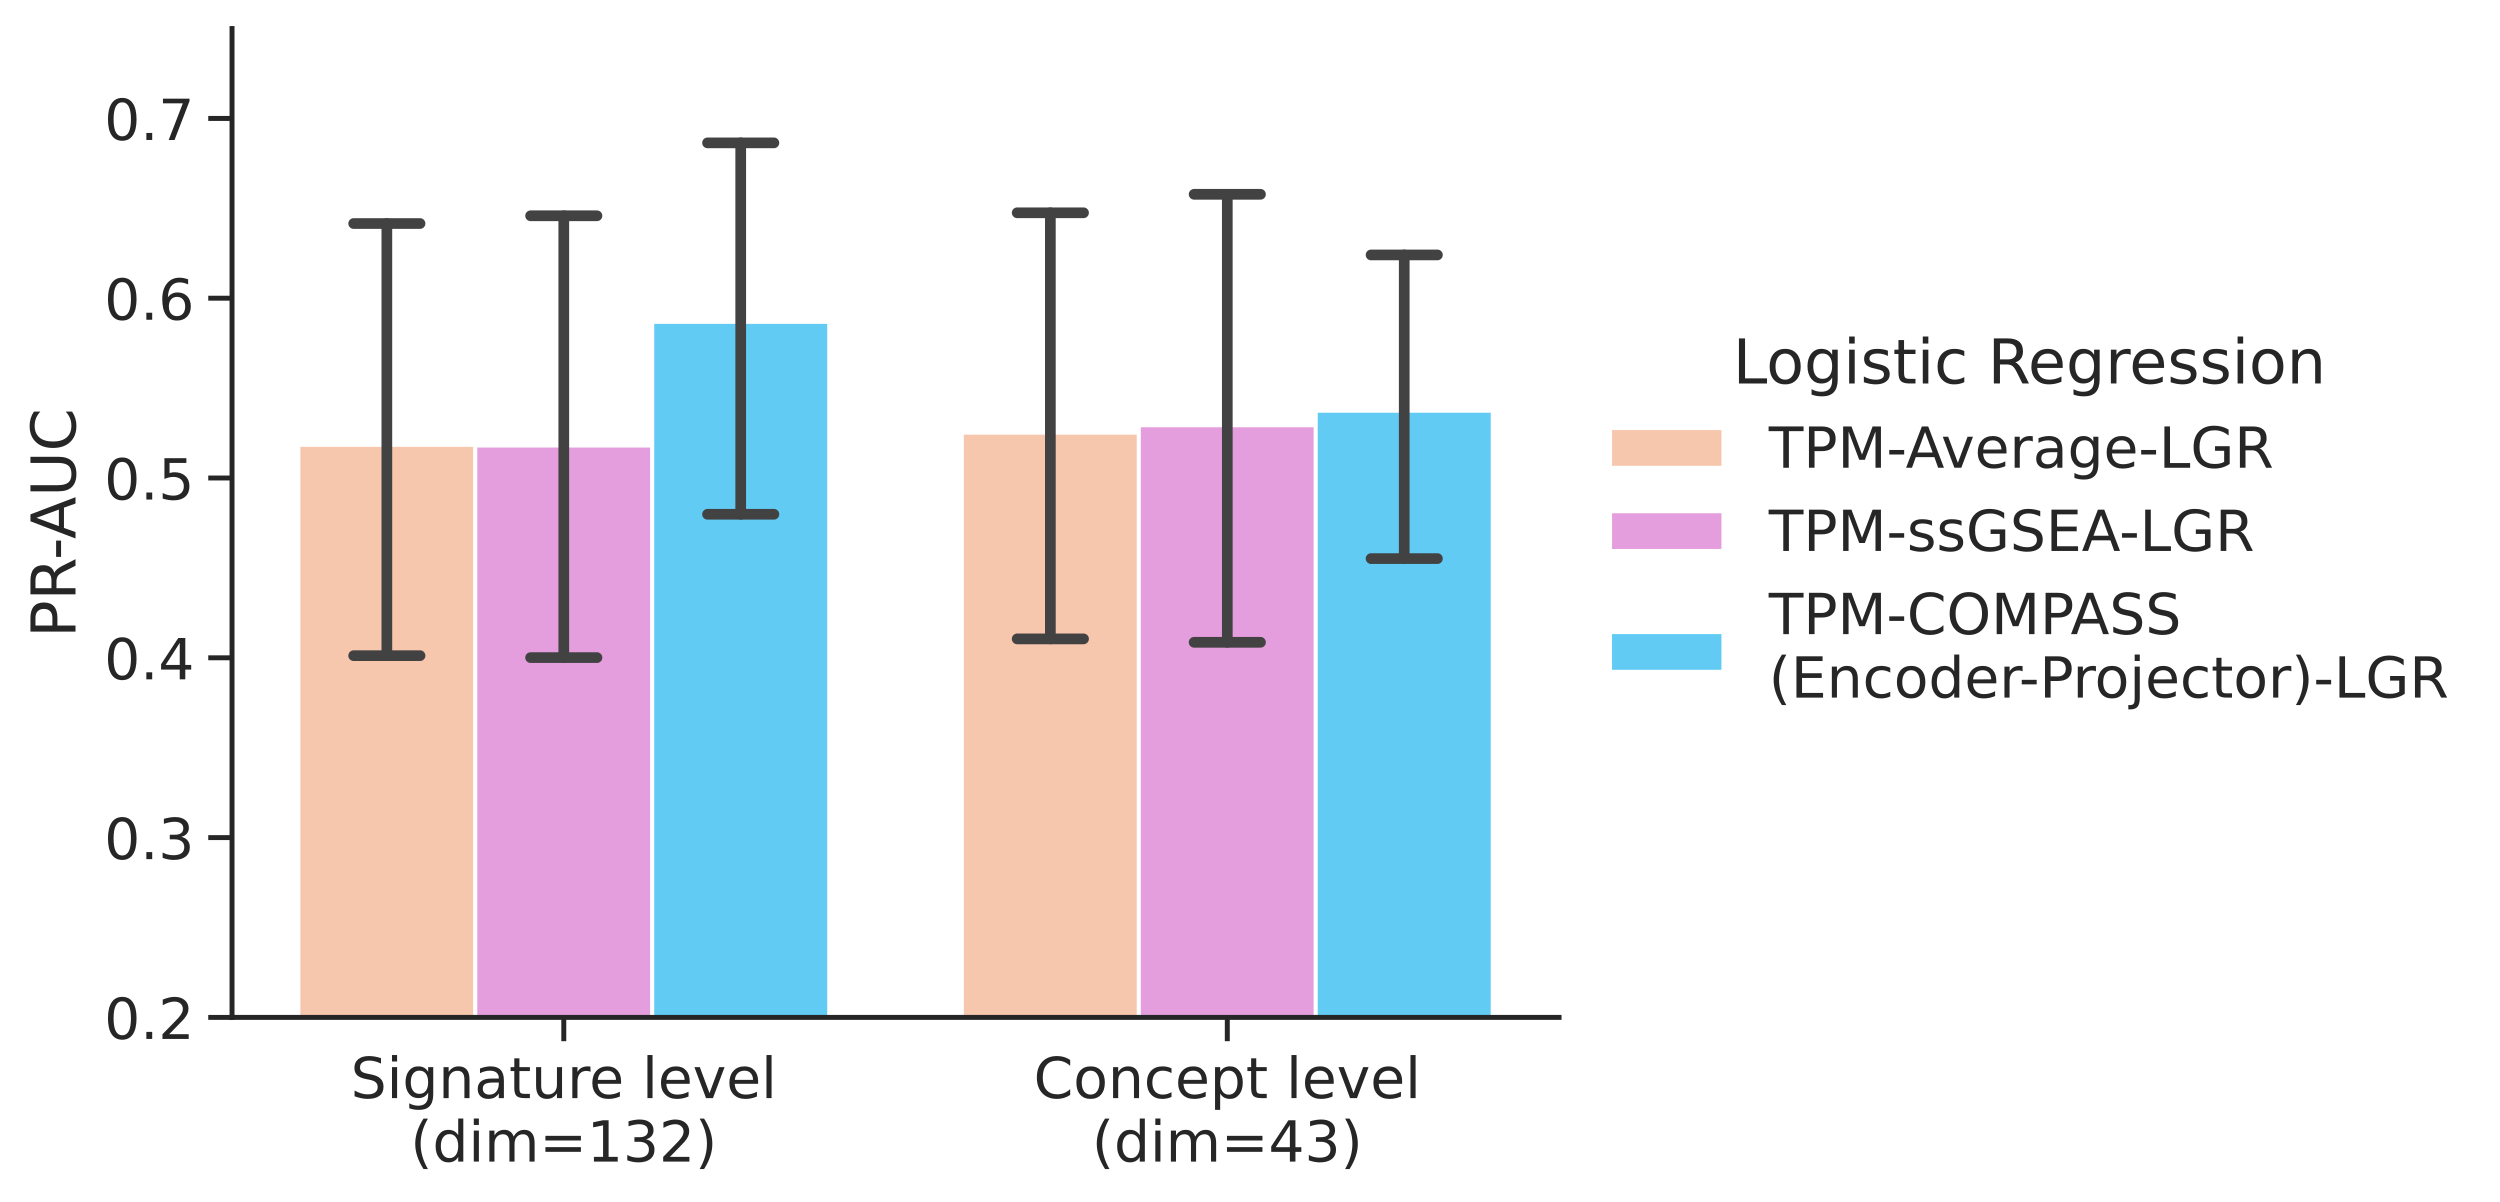
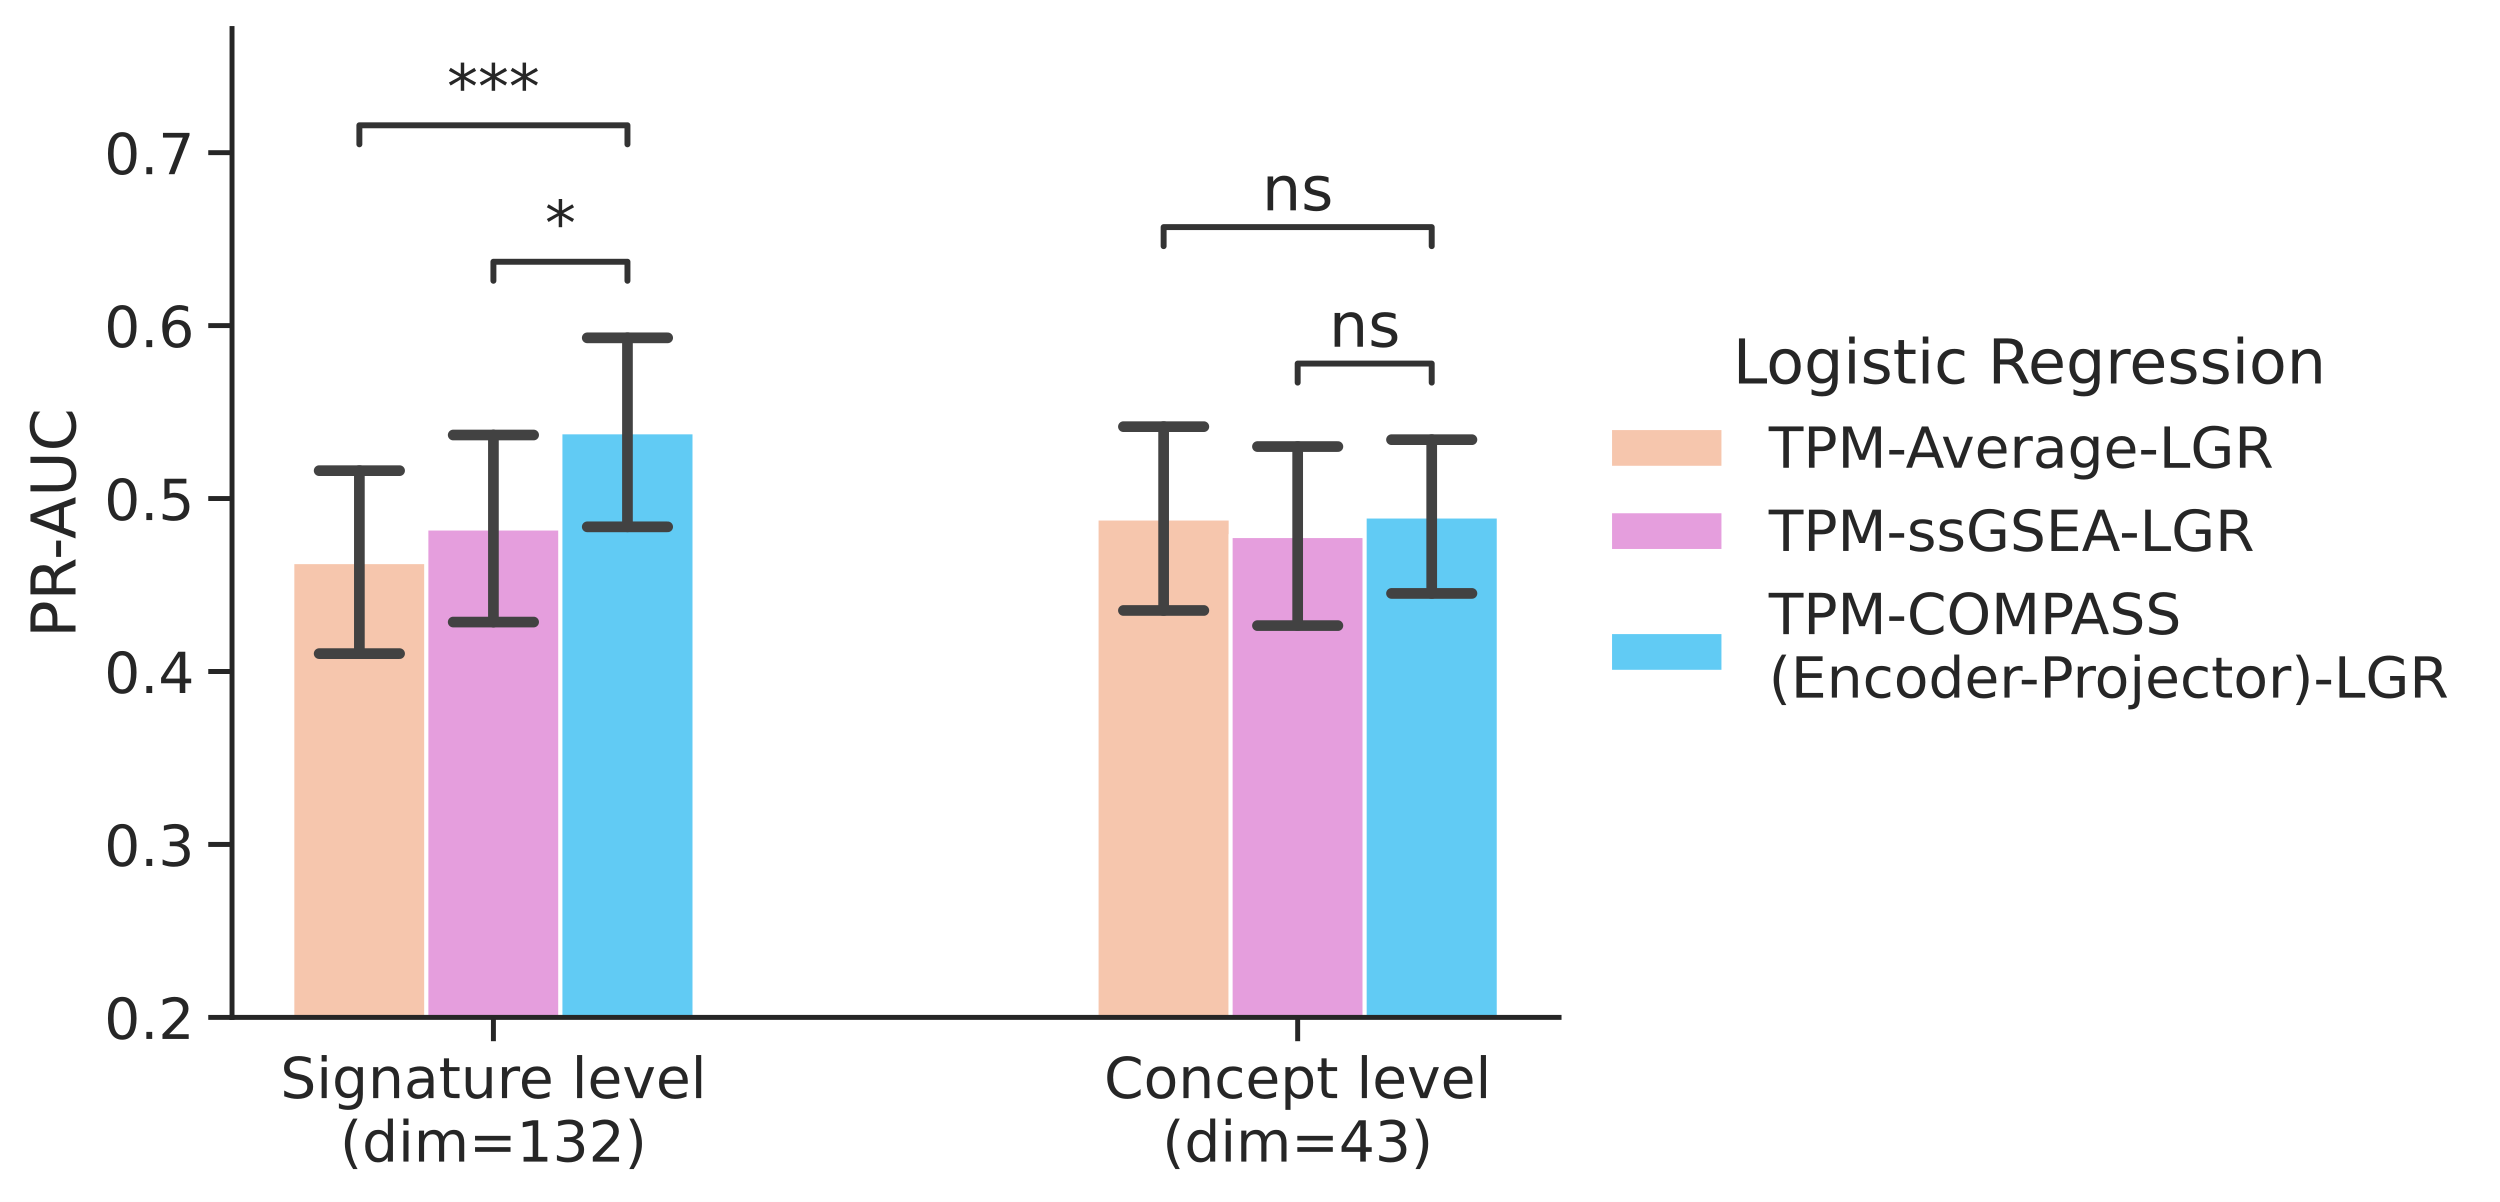
<svg xmlns="http://www.w3.org/2000/svg" xmlns:xlink="http://www.w3.org/1999/xlink" width="630.734pt" height="303.233pt" viewBox="0 0 630.734 303.233" version="1.1">
  <defs>
    <style type="text/css">*{stroke-linejoin: round; stroke-linecap: butt}</style>
  </defs>
  <g id="figure_1">
    <g id="patch_1">
      <path d="M 0 303.233  L 630.734 303.233  L 630.734 0  L 0 0  z " style="fill: #ffffff" />
    </g>
    <g id="axes_1">
      <g id="patch_2">
        <path d="M 58.539 256.68  L 393.339 256.68  L 393.339 7.2  L 58.539 7.2  z " style="fill: #ffffff" />
      </g>
      <g id="matplotlib.axis_1">
        <g id="xtick_1">
          <g id="line2d_1">
            <defs>
-               <path id="mf9a897b209" d="M 0 0  L 0 6  " style="stroke: #262626; stroke-width: 1.25" />
-             </defs>
-             <g>
-               <use xlink:href="#mf9a897b209" x="142.239" y="256.68" style="fill: #262626; stroke: #262626; stroke-width: 1.25" />
+               <path id="m9e21331436" d="M 0 0  L 0 6  " style="stroke: #262626; stroke-width: 1.25" />
+             </defs>
+             <g>
+               <use xlink:href="#m9e21331436" x="124.485" y="256.68" style="fill: #262626; stroke: #262626; stroke-width: 1.25" />
            </g>
          </g>
          <g id="text_1">
-             <g style="fill: #262626" transform="translate(88.47358 277.0458) scale(0.143 -0.143)">
+             <g style="fill: #262626" transform="translate(70.71903 277.0458) scale(0.143 -0.143)">
              <defs>
                <path id="DejaVuSans-53" d="M 3425 4513  L 3425 3897  Q 3066 4069 2747 4153  Q 2428 4238 2131 4238  Q 1616 4238 1336 4038  Q 1056 3838 1056 3469  Q 1056 3159 1242 3001  Q 1428 2844 1947 2747  L 2328 2669  Q 3034 2534 3370 2195  Q 3706 1856 3706 1288  Q 3706 609 3251 259  Q 2797 -91 1919 -91  Q 1588 -91 1214 -16  Q 841 59 441 206  L 441 856  Q 825 641 1194 531  Q 1563 422 1919 422  Q 2459 422 2753 634  Q 3047 847 3047 1241  Q 3047 1584 2836 1778  Q 2625 1972 2144 2069  L 1759 2144  Q 1053 2284 737 2584  Q 422 2884 422 3419  Q 422 4038 858 4394  Q 1294 4750 2059 4750  Q 2388 4750 2728 4690  Q 3069 4631 3425 4513  z " transform="scale(0.015625)" />
                <path id="DejaVuSans-69" d="M 603 3500  L 1178 3500  L 1178 0  L 603 0  L 603 3500  z M 603 4863  L 1178 4863  L 1178 4134  L 603 4134  L 603 4863  z " transform="scale(0.015625)" />
                <path id="DejaVuSans-67" d="M 2906 1791  Q 2906 2416 2648 2759  Q 2391 3103 1925 3103  Q 1463 3103 1205 2759  Q 947 2416 947 1791  Q 947 1169 1205 825  Q 1463 481 1925 481  Q 2391 481 2648 825  Q 2906 1169 2906 1791  z M 3481 434  Q 3481 -459 3084 -895  Q 2688 -1331 1869 -1331  Q 1566 -1331 1297 -1286  Q 1028 -1241 775 -1147  L 775 -588  Q 1028 -725 1275 -790  Q 1522 -856 1778 -856  Q 2344 -856 2625 -561  Q 2906 -266 2906 331  L 2906 616  Q 2728 306 2450 153  Q 2172 0 1784 0  Q 1141 0 747 490  Q 353 981 353 1791  Q 353 2603 747 3093  Q 1141 3584 1784 3584  Q 2172 3584 2450 3431  Q 2728 3278 2906 2969  L 2906 3500  L 3481 3500  L 3481 434  z " transform="scale(0.015625)" />
                <path id="DejaVuSans-6e" d="M 3513 2113  L 3513 0  L 2938 0  L 2938 2094  Q 2938 2591 2744 2837  Q 2550 3084 2163 3084  Q 1697 3084 1428 2787  Q 1159 2491 1159 1978  L 1159 0  L 581 0  L 581 3500  L 1159 3500  L 1159 2956  Q 1366 3272 1645 3428  Q 1925 3584 2291 3584  Q 2894 3584 3203 3211  Q 3513 2838 3513 2113  z " transform="scale(0.015625)" />
                <path id="DejaVuSans-61" d="M 2194 1759  Q 1497 1759 1228 1600  Q 959 1441 959 1056  Q 959 750 1161 570  Q 1363 391 1709 391  Q 2188 391 2477 730  Q 2766 1069 2766 1631  L 2766 1759  L 2194 1759  z M 3341 1997  L 3341 0  L 2766 0  L 2766 531  Q 2569 213 2275 61  Q 1981 -91 1556 -91  Q 1019 -91 701 211  Q 384 513 384 1019  Q 384 1609 779 1909  Q 1175 2209 1959 2209  L 2766 2209  L 2766 2266  Q 2766 2663 2505 2880  Q 2244 3097 1772 3097  Q 1472 3097 1187 3025  Q 903 2953 641 2809  L 641 3341  Q 956 3463 1253 3523  Q 1550 3584 1831 3584  Q 2591 3584 2966 3190  Q 3341 2797 3341 1997  z " transform="scale(0.015625)" />
                <path id="DejaVuSans-74" d="M 1172 4494  L 1172 3500  L 2356 3500  L 2356 3053  L 1172 3053  L 1172 1153  Q 1172 725 1289 603  Q 1406 481 1766 481  L 2356 481  L 2356 0  L 1766 0  Q 1100 0 847 248  Q 594 497 594 1153  L 594 3053  L 172 3053  L 172 3500  L 594 3500  L 594 4494  L 1172 4494  z " transform="scale(0.015625)" />
                <path id="DejaVuSans-75" d="M 544 1381  L 544 3500  L 1119 3500  L 1119 1403  Q 1119 906 1312 657  Q 1506 409 1894 409  Q 2359 409 2629 706  Q 2900 1003 2900 1516  L 2900 3500  L 3475 3500  L 3475 0  L 2900 0  L 2900 538  Q 2691 219 2414 64  Q 2138 -91 1772 -91  Q 1169 -91 856 284  Q 544 659 544 1381  z M 1991 3584  L 1991 3584  z " transform="scale(0.015625)" />
                <path id="DejaVuSans-72" d="M 2631 2963  Q 2534 3019 2420 3045  Q 2306 3072 2169 3072  Q 1681 3072 1420 2755  Q 1159 2438 1159 1844  L 1159 0  L 581 0  L 581 3500  L 1159 3500  L 1159 2956  Q 1341 3275 1631 3429  Q 1922 3584 2338 3584  Q 2397 3584 2469 3576  Q 2541 3569 2628 3553  L 2631 2963  z " transform="scale(0.015625)" />
                <path id="DejaVuSans-65" d="M 3597 1894  L 3597 1613  L 953 1613  Q 991 1019 1311 708  Q 1631 397 2203 397  Q 2534 397 2845 478  Q 3156 559 3463 722  L 3463 178  Q 3153 47 2828 -22  Q 2503 -91 2169 -91  Q 1331 -91 842 396  Q 353 884 353 1716  Q 353 2575 817 3079  Q 1281 3584 2069 3584  Q 2775 3584 3186 3129  Q 3597 2675 3597 1894  z M 3022 2063  Q 3016 2534 2758 2815  Q 2500 3097 2075 3097  Q 1594 3097 1305 2825  Q 1016 2553 972 2059  L 3022 2063  z " transform="scale(0.015625)" />
                <path id="DejaVuSans-20" transform="scale(0.015625)" />
                <path id="DejaVuSans-6c" d="M 603 4863  L 1178 4863  L 1178 0  L 603 0  L 603 4863  z " transform="scale(0.015625)" />
                <path id="DejaVuSans-76" d="M 191 3500  L 800 3500  L 1894 563  L 2988 3500  L 3597 3500  L 2284 0  L 1503 0  L 191 3500  z " transform="scale(0.015625)" />
              </defs>
              <use xlink:href="#DejaVuSans-53" />
              <use xlink:href="#DejaVuSans-69" x="63.477" />
              <use xlink:href="#DejaVuSans-67" x="91.26" />
              <use xlink:href="#DejaVuSans-6e" x="154.736" />
              <use xlink:href="#DejaVuSans-61" x="218.115" />
              <use xlink:href="#DejaVuSans-74" x="279.395" />
              <use xlink:href="#DejaVuSans-75" x="318.604" />
              <use xlink:href="#DejaVuSans-72" x="381.982" />
              <use xlink:href="#DejaVuSans-65" x="420.846" />
              <use xlink:href="#DejaVuSans-20" x="482.369" />
              <use xlink:href="#DejaVuSans-6c" x="514.156" />
              <use xlink:href="#DejaVuSans-65" x="541.939" />
              <use xlink:href="#DejaVuSans-76" x="603.463" />
              <use xlink:href="#DejaVuSans-65" x="662.643" />
              <use xlink:href="#DejaVuSans-6c" x="724.166" />
            </g>
-             <g style="fill: #262626" transform="translate(103.531 293.0586) scale(0.143 -0.143)">
+             <g style="fill: #262626" transform="translate(85.77649 293.0586) scale(0.143 -0.143)">
              <defs>
                <path id="DejaVuSans-28" d="M 1984 4856  Q 1566 4138 1362 3434  Q 1159 2731 1159 2009  Q 1159 1288 1364 580  Q 1569 -128 1984 -844  L 1484 -844  Q 1016 -109 783 600  Q 550 1309 550 2009  Q 550 2706 781 3412  Q 1013 4119 1484 4856  L 1984 4856  z " transform="scale(0.015625)" />
                <path id="DejaVuSans-64" d="M 2906 2969  L 2906 4863  L 3481 4863  L 3481 0  L 2906 0  L 2906 525  Q 2725 213 2448 61  Q 2172 -91 1784 -91  Q 1150 -91 751 415  Q 353 922 353 1747  Q 353 2572 751 3078  Q 1150 3584 1784 3584  Q 2172 3584 2448 3432  Q 2725 3281 2906 2969  z M 947 1747  Q 947 1113 1208 752  Q 1469 391 1925 391  Q 2381 391 2643 752  Q 2906 1113 2906 1747  Q 2906 2381 2643 2742  Q 2381 3103 1925 3103  Q 1469 3103 1208 2742  Q 947 2381 947 1747  z " transform="scale(0.015625)" />
                <path id="DejaVuSans-6d" d="M 3328 2828  Q 3544 3216 3844 3400  Q 4144 3584 4550 3584  Q 5097 3584 5394 3201  Q 5691 2819 5691 2113  L 5691 0  L 5113 0  L 5113 2094  Q 5113 2597 4934 2840  Q 4756 3084 4391 3084  Q 3944 3084 3684 2787  Q 3425 2491 3425 1978  L 3425 0  L 2847 0  L 2847 2094  Q 2847 2600 2669 2842  Q 2491 3084 2119 3084  Q 1678 3084 1418 2786  Q 1159 2488 1159 1978  L 1159 0  L 581 0  L 581 3500  L 1159 3500  L 1159 2956  Q 1356 3278 1631 3431  Q 1906 3584 2284 3584  Q 2666 3584 2933 3390  Q 3200 3197 3328 2828  z " transform="scale(0.015625)" />
                <path id="DejaVuSans-3d" d="M 678 2906  L 4684 2906  L 4684 2381  L 678 2381  L 678 2906  z M 678 1631  L 4684 1631  L 4684 1100  L 678 1100  L 678 1631  z " transform="scale(0.015625)" />
                <path id="DejaVuSans-31" d="M 794 531  L 1825 531  L 1825 4091  L 703 3866  L 703 4441  L 1819 4666  L 2450 4666  L 2450 531  L 3481 531  L 3481 0  L 794 0  L 794 531  z " transform="scale(0.015625)" />
                <path id="DejaVuSans-33" d="M 2597 2516  Q 3050 2419 3304 2112  Q 3559 1806 3559 1356  Q 3559 666 3084 287  Q 2609 -91 1734 -91  Q 1441 -91 1130 -33  Q 819 25 488 141  L 488 750  Q 750 597 1062 519  Q 1375 441 1716 441  Q 2309 441 2620 675  Q 2931 909 2931 1356  Q 2931 1769 2642 2001  Q 2353 2234 1838 2234  L 1294 2234  L 1294 2753  L 1863 2753  Q 2328 2753 2575 2939  Q 2822 3125 2822 3475  Q 2822 3834 2567 4026  Q 2313 4219 1838 4219  Q 1578 4219 1281 4162  Q 984 4106 628 3988  L 628 4550  Q 988 4650 1302 4700  Q 1616 4750 1894 4750  Q 2613 4750 3031 4423  Q 3450 4097 3450 3541  Q 3450 3153 3228 2886  Q 3006 2619 2597 2516  z " transform="scale(0.015625)" />
                <path id="DejaVuSans-32" d="M 1228 531  L 3431 531  L 3431 0  L 469 0  L 469 531  Q 828 903 1448 1529  Q 2069 2156 2228 2338  Q 2531 2678 2651 2914  Q 2772 3150 2772 3378  Q 2772 3750 2511 3984  Q 2250 4219 1831 4219  Q 1534 4219 1204 4116  Q 875 4013 500 3803  L 500 4441  Q 881 4594 1212 4672  Q 1544 4750 1819 4750  Q 2544 4750 2975 4387  Q 3406 4025 3406 3419  Q 3406 3131 3298 2873  Q 3191 2616 2906 2266  Q 2828 2175 2409 1742  Q 1991 1309 1228 531  z " transform="scale(0.015625)" />
                <path id="DejaVuSans-29" d="M 513 4856  L 1013 4856  Q 1481 4119 1714 3412  Q 1947 2706 1947 2009  Q 1947 1309 1714 600  Q 1481 -109 1013 -844  L 513 -844  Q 928 -128 1133 580  Q 1338 1288 1338 2009  Q 1338 2731 1133 3434  Q 928 4138 513 4856  z " transform="scale(0.015625)" />
              </defs>
              <use xlink:href="#DejaVuSans-28" />
              <use xlink:href="#DejaVuSans-64" x="39.014" />
              <use xlink:href="#DejaVuSans-69" x="102.49" />
              <use xlink:href="#DejaVuSans-6d" x="130.273" />
              <use xlink:href="#DejaVuSans-3d" x="227.686" />
              <use xlink:href="#DejaVuSans-31" x="311.475" />
              <use xlink:href="#DejaVuSans-33" x="375.098" />
              <use xlink:href="#DejaVuSans-32" x="438.721" />
              <use xlink:href="#DejaVuSans-29" x="502.344" />
            </g>
          </g>
        </g>
        <g id="xtick_2">
          <g id="line2d_2">
            <g>
-               <use xlink:href="#mf9a897b209" x="309.639" y="256.68" style="fill: #262626; stroke: #262626; stroke-width: 1.25" />
+               <use xlink:href="#m9e21331436" x="327.394" y="256.68" style="fill: #262626; stroke: #262626; stroke-width: 1.25" />
            </g>
          </g>
          <g id="text_2">
-             <g style="fill: #262626" transform="translate(260.7914 277.0458) scale(0.143 -0.143)">
+             <g style="fill: #262626" transform="translate(278.546 277.0458) scale(0.143 -0.143)">
              <defs>
                <path id="DejaVuSans-43" d="M 4122 4306  L 4122 3641  Q 3803 3938 3442 4084  Q 3081 4231 2675 4231  Q 1875 4231 1450 3742  Q 1025 3253 1025 2328  Q 1025 1406 1450 917  Q 1875 428 2675 428  Q 3081 428 3442 575  Q 3803 722 4122 1019  L 4122 359  Q 3791 134 3420 21  Q 3050 -91 2638 -91  Q 1578 -91 968 557  Q 359 1206 359 2328  Q 359 3453 968 4101  Q 1578 4750 2638 4750  Q 3056 4750 3426 4639  Q 3797 4528 4122 4306  z " transform="scale(0.015625)" />
                <path id="DejaVuSans-6f" d="M 1959 3097  Q 1497 3097 1228 2736  Q 959 2375 959 1747  Q 959 1119 1226 758  Q 1494 397 1959 397  Q 2419 397 2687 759  Q 2956 1122 2956 1747  Q 2956 2369 2687 2733  Q 2419 3097 1959 3097  z M 1959 3584  Q 2709 3584 3137 3096  Q 3566 2609 3566 1747  Q 3566 888 3137 398  Q 2709 -91 1959 -91  Q 1206 -91 779 398  Q 353 888 353 1747  Q 353 2609 779 3096  Q 1206 3584 1959 3584  z " transform="scale(0.015625)" />
                <path id="DejaVuSans-63" d="M 3122 3366  L 3122 2828  Q 2878 2963 2633 3030  Q 2388 3097 2138 3097  Q 1578 3097 1268 2742  Q 959 2388 959 1747  Q 959 1106 1268 751  Q 1578 397 2138 397  Q 2388 397 2633 464  Q 2878 531 3122 666  L 3122 134  Q 2881 22 2623 -34  Q 2366 -91 2075 -91  Q 1284 -91 818 406  Q 353 903 353 1747  Q 353 2603 823 3093  Q 1294 3584 2113 3584  Q 2378 3584 2631 3529  Q 2884 3475 3122 3366  z " transform="scale(0.015625)" />
                <path id="DejaVuSans-70" d="M 1159 525  L 1159 -1331  L 581 -1331  L 581 3500  L 1159 3500  L 1159 2969  Q 1341 3281 1617 3432  Q 1894 3584 2278 3584  Q 2916 3584 3314 3078  Q 3713 2572 3713 1747  Q 3713 922 3314 415  Q 2916 -91 2278 -91  Q 1894 -91 1617 61  Q 1341 213 1159 525  z M 3116 1747  Q 3116 2381 2855 2742  Q 2594 3103 2138 3103  Q 1681 3103 1420 2742  Q 1159 2381 1159 1747  Q 1159 1113 1420 752  Q 1681 391 2138 391  Q 2594 391 2855 752  Q 3116 1113 3116 1747  z " transform="scale(0.015625)" />
              </defs>
              <use xlink:href="#DejaVuSans-43" />
              <use xlink:href="#DejaVuSans-6f" x="69.824" />
              <use xlink:href="#DejaVuSans-6e" x="131.006" />
              <use xlink:href="#DejaVuSans-63" x="194.385" />
              <use xlink:href="#DejaVuSans-65" x="249.365" />
              <use xlink:href="#DejaVuSans-70" x="310.889" />
              <use xlink:href="#DejaVuSans-74" x="374.365" />
              <use xlink:href="#DejaVuSans-20" x="413.574" />
              <use xlink:href="#DejaVuSans-6c" x="445.361" />
              <use xlink:href="#DejaVuSans-65" x="473.145" />
              <use xlink:href="#DejaVuSans-76" x="534.668" />
              <use xlink:href="#DejaVuSans-65" x="593.848" />
              <use xlink:href="#DejaVuSans-6c" x="655.371" />
            </g>
-             <g style="fill: #262626" transform="translate(275.4802 293.0586) scale(0.143 -0.143)">
+             <g style="fill: #262626" transform="translate(293.2348 293.0586) scale(0.143 -0.143)">
              <defs>
                <path id="DejaVuSans-34" d="M 2419 4116  L 825 1625  L 2419 1625  L 2419 4116  z M 2253 4666  L 3047 4666  L 3047 1625  L 3713 1625  L 3713 1100  L 3047 1100  L 3047 0  L 2419 0  L 2419 1100  L 313 1100  L 313 1709  L 2253 4666  z " transform="scale(0.015625)" />
              </defs>
              <use xlink:href="#DejaVuSans-28" />
              <use xlink:href="#DejaVuSans-64" x="39.014" />
              <use xlink:href="#DejaVuSans-69" x="102.49" />
              <use xlink:href="#DejaVuSans-6d" x="130.273" />
              <use xlink:href="#DejaVuSans-3d" x="227.686" />
              <use xlink:href="#DejaVuSans-34" x="311.475" />
              <use xlink:href="#DejaVuSans-33" x="375.098" />
              <use xlink:href="#DejaVuSans-29" x="438.721" />
            </g>
          </g>
        </g>
      </g>
      <g id="matplotlib.axis_2">
        <g id="ytick_1">
          <g id="line2d_3">
            <defs>
-               <path id="m24a2d94714" d="M 0 0  L -6 0  " style="stroke: #262626; stroke-width: 1.25" />
-             </defs>
-             <g>
-               <use xlink:href="#m24a2d94714" x="58.539" y="256.68" style="fill: #262626; stroke: #262626; stroke-width: 1.25" />
+               <path id="m35ff46e156" d="M 0 0  L -6 0  " style="stroke: #262626; stroke-width: 1.25" />
+             </defs>
+             <g>
+               <use xlink:href="#m35ff46e156" x="58.539" y="256.68" style="fill: #262626; stroke: #262626; stroke-width: 1.25" />
            </g>
          </g>
          <g id="text_3">
            <g style="fill: #262626" transform="translate(26.29788 262.1129) scale(0.143 -0.143)">
              <defs>
                <path id="DejaVuSans-30" d="M 2034 4250  Q 1547 4250 1301 3770  Q 1056 3291 1056 2328  Q 1056 1369 1301 889  Q 1547 409 2034 409  Q 2525 409 2770 889  Q 3016 1369 3016 2328  Q 3016 3291 2770 3770  Q 2525 4250 2034 4250  z M 2034 4750  Q 2819 4750 3233 4129  Q 3647 3509 3647 2328  Q 3647 1150 3233 529  Q 2819 -91 2034 -91  Q 1250 -91 836 529  Q 422 1150 422 2328  Q 422 3509 836 4129  Q 1250 4750 2034 4750  z " transform="scale(0.015625)" />
                <path id="DejaVuSans-2e" d="M 684 794  L 1344 794  L 1344 0  L 684 0  L 684 794  z " transform="scale(0.015625)" />
              </defs>
              <use xlink:href="#DejaVuSans-30" />
              <use xlink:href="#DejaVuSans-2e" x="63.623" />
              <use xlink:href="#DejaVuSans-32" x="95.41" />
            </g>
          </g>
        </g>
        <g id="ytick_2">
          <g id="line2d_4">
            <g>
-               <use xlink:href="#m24a2d94714" x="58.539" y="211.32" style="fill: #262626; stroke: #262626; stroke-width: 1.25" />
+               <use xlink:href="#m35ff46e156" x="58.539" y="213.047" style="fill: #262626; stroke: #262626; stroke-width: 1.25" />
            </g>
          </g>
          <g id="text_4">
-             <g style="fill: #262626" transform="translate(26.29788 216.7529) scale(0.143 -0.143)">
+             <g style="fill: #262626" transform="translate(26.29788 218.4794) scale(0.143 -0.143)">
              <use xlink:href="#DejaVuSans-30" />
              <use xlink:href="#DejaVuSans-2e" x="63.623" />
              <use xlink:href="#DejaVuSans-33" x="95.41" />
            </g>
          </g>
        </g>
        <g id="ytick_3">
          <g id="line2d_5">
            <g>
-               <use xlink:href="#m24a2d94714" x="58.539" y="165.96" style="fill: #262626; stroke: #262626; stroke-width: 1.25" />
+               <use xlink:href="#m35ff46e156" x="58.539" y="169.413" style="fill: #262626; stroke: #262626; stroke-width: 1.25" />
            </g>
          </g>
          <g id="text_5">
-             <g style="fill: #262626" transform="translate(26.29788 171.3929) scale(0.143 -0.143)">
+             <g style="fill: #262626" transform="translate(26.29788 174.8459) scale(0.143 -0.143)">
              <use xlink:href="#DejaVuSans-30" />
              <use xlink:href="#DejaVuSans-2e" x="63.623" />
              <use xlink:href="#DejaVuSans-34" x="95.41" />
            </g>
          </g>
        </g>
        <g id="ytick_4">
          <g id="line2d_6">
            <g>
-               <use xlink:href="#m24a2d94714" x="58.539" y="120.6" style="fill: #262626; stroke: #262626; stroke-width: 1.25" />
+               <use xlink:href="#m35ff46e156" x="58.539" y="125.78" style="fill: #262626; stroke: #262626; stroke-width: 1.25" />
            </g>
          </g>
          <g id="text_6">
-             <g style="fill: #262626" transform="translate(26.29788 126.0329) scale(0.143 -0.143)">
+             <g style="fill: #262626" transform="translate(26.29788 131.2124) scale(0.143 -0.143)">
              <defs>
                <path id="DejaVuSans-35" d="M 691 4666  L 3169 4666  L 3169 4134  L 1269 4134  L 1269 2991  Q 1406 3038 1543 3061  Q 1681 3084 1819 3084  Q 2600 3084 3056 2656  Q 3513 2228 3513 1497  Q 3513 744 3044 326  Q 2575 -91 1722 -91  Q 1428 -91 1123 -41  Q 819 9 494 109  L 494 744  Q 775 591 1075 516  Q 1375 441 1709 441  Q 2250 441 2565 725  Q 2881 1009 2881 1497  Q 2881 1984 2565 2268  Q 2250 2553 1709 2553  Q 1456 2553 1204 2497  Q 953 2441 691 2322  L 691 4666  z " transform="scale(0.015625)" />
              </defs>
              <use xlink:href="#DejaVuSans-30" />
              <use xlink:href="#DejaVuSans-2e" x="63.623" />
              <use xlink:href="#DejaVuSans-35" x="95.41" />
            </g>
          </g>
        </g>
        <g id="ytick_5">
          <g id="line2d_7">
            <g>
-               <use xlink:href="#m24a2d94714" x="58.539" y="75.24" style="fill: #262626; stroke: #262626; stroke-width: 1.25" />
+               <use xlink:href="#m35ff46e156" x="58.539" y="82.146" style="fill: #262626; stroke: #262626; stroke-width: 1.25" />
            </g>
          </g>
          <g id="text_7">
-             <g style="fill: #262626" transform="translate(26.29788 80.67288) scale(0.143 -0.143)">
+             <g style="fill: #262626" transform="translate(26.29788 87.57895) scale(0.143 -0.143)">
              <defs>
                <path id="DejaVuSans-36" d="M 2113 2584  Q 1688 2584 1439 2293  Q 1191 2003 1191 1497  Q 1191 994 1439 701  Q 1688 409 2113 409  Q 2538 409 2786 701  Q 3034 994 3034 1497  Q 3034 2003 2786 2293  Q 2538 2584 2113 2584  z M 3366 4563  L 3366 3988  Q 3128 4100 2886 4159  Q 2644 4219 2406 4219  Q 1781 4219 1451 3797  Q 1122 3375 1075 2522  Q 1259 2794 1537 2939  Q 1816 3084 2150 3084  Q 2853 3084 3261 2657  Q 3669 2231 3669 1497  Q 3669 778 3244 343  Q 2819 -91 2113 -91  Q 1303 -91 875 529  Q 447 1150 447 2328  Q 447 3434 972 4092  Q 1497 4750 2381 4750  Q 2619 4750 2861 4703  Q 3103 4656 3366 4563  z " transform="scale(0.015625)" />
              </defs>
              <use xlink:href="#DejaVuSans-30" />
              <use xlink:href="#DejaVuSans-2e" x="63.623" />
              <use xlink:href="#DejaVuSans-36" x="95.41" />
            </g>
          </g>
        </g>
        <g id="ytick_6">
          <g id="line2d_8">
            <g>
-               <use xlink:href="#m24a2d94714" x="58.539" y="29.88" style="fill: #262626; stroke: #262626; stroke-width: 1.25" />
+               <use xlink:href="#m35ff46e156" x="58.539" y="38.513" style="fill: #262626; stroke: #262626; stroke-width: 1.25" />
            </g>
          </g>
          <g id="text_8">
-             <g style="fill: #262626" transform="translate(26.29788 35.31288) scale(0.143 -0.143)">
+             <g style="fill: #262626" transform="translate(26.29788 43.94547) scale(0.143 -0.143)">
              <defs>
                <path id="DejaVuSans-37" d="M 525 4666  L 3525 4666  L 3525 4397  L 1831 0  L 1172 0  L 2766 4134  L 525 4134  L 525 4666  z " transform="scale(0.015625)" />
              </defs>
              <use xlink:href="#DejaVuSans-30" />
              <use xlink:href="#DejaVuSans-2e" x="63.623" />
              <use xlink:href="#DejaVuSans-37" x="95.41" />
            </g>
          </g>
        </g>
        <g id="text_9">
          <g style="fill: #262626" transform="translate(19.05356 160.8804) rotate(-90) scale(0.156 -0.156)">
            <defs>
              <path id="DejaVuSans-50" d="M 1259 4147  L 1259 2394  L 2053 2394  Q 2494 2394 2734 2622  Q 2975 2850 2975 3272  Q 2975 3691 2734 3919  Q 2494 4147 2053 4147  L 1259 4147  z M 628 4666  L 2053 4666  Q 2838 4666 3239 4311  Q 3641 3956 3641 3272  Q 3641 2581 3239 2228  Q 2838 1875 2053 1875  L 1259 1875  L 1259 0  L 628 0  L 628 4666  z " transform="scale(0.015625)" />
              <path id="DejaVuSans-52" d="M 2841 2188  Q 3044 2119 3236 1894  Q 3428 1669 3622 1275  L 4263 0  L 3584 0  L 2988 1197  Q 2756 1666 2539 1819  Q 2322 1972 1947 1972  L 1259 1972  L 1259 0  L 628 0  L 628 4666  L 2053 4666  Q 2853 4666 3247 4331  Q 3641 3997 3641 3322  Q 3641 2881 3436 2590  Q 3231 2300 2841 2188  z M 1259 4147  L 1259 2491  L 2053 2491  Q 2509 2491 2742 2702  Q 2975 2913 2975 3322  Q 2975 3731 2742 3939  Q 2509 4147 2053 4147  L 1259 4147  z " transform="scale(0.015625)" />
              <path id="DejaVuSans-2d" d="M 313 2009  L 1997 2009  L 1997 1497  L 313 1497  L 313 2009  z " transform="scale(0.015625)" />
              <path id="DejaVuSans-41" d="M 2188 4044  L 1331 1722  L 3047 1722  L 2188 4044  z M 1831 4666  L 2547 4666  L 4325 0  L 3669 0  L 3244 1197  L 1141 1197  L 716 0  L 50 0  L 1831 4666  z " transform="scale(0.015625)" />
              <path id="DejaVuSans-55" d="M 556 4666  L 1191 4666  L 1191 1831  Q 1191 1081 1462 751  Q 1734 422 2344 422  Q 2950 422 3222 751  Q 3494 1081 3494 1831  L 3494 4666  L 4128 4666  L 4128 1753  Q 4128 841 3676 375  Q 3225 -91 2344 -91  Q 1459 -91 1007 375  Q 556 841 556 1753  L 556 4666  z " transform="scale(0.015625)" />
            </defs>
            <use xlink:href="#DejaVuSans-50" />
            <use xlink:href="#DejaVuSans-52" x="60.303" />
            <use xlink:href="#DejaVuSans-2d" x="125.785" />
            <use xlink:href="#DejaVuSans-41" x="159.619" />
            <use xlink:href="#DejaVuSans-55" x="228.027" />
            <use xlink:href="#DejaVuSans-43" x="301.221" />
          </g>
        </g>
      </g>
      <g id="patch_3">
-         <path d="M 75.279 347.4  L 119.919 347.4  L 119.919 112.238  L 75.279 112.238  z " clip-path="url(#p000b23e9f3)" style="fill: #f6c6ad; stroke: #ffffff; stroke-linejoin: miter" />
+         <path d="M 73.758 343.947  L 107.576 343.947  L 107.576 141.824  L 73.758 141.824  z " clip-path="url(#p8c6052d326)" style="fill: #f6c6ad; stroke: #ffffff; stroke-linejoin: miter" />
      </g>
      <g id="patch_4">
-         <path d="M 242.679 347.4  L 287.319 347.4  L 287.319 109.162  L 242.679 109.162  z " clip-path="url(#p000b23e9f3)" style="fill: #f6c6ad; stroke: #ffffff; stroke-linejoin: miter" />
+         <path d="M 276.667 343.947  L 310.485 343.947  L 310.485 130.83  L 276.667 130.83  z " clip-path="url(#p8c6052d326)" style="fill: #f6c6ad; stroke: #ffffff; stroke-linejoin: miter" />
      </g>
      <g id="patch_5">
-         <path d="M 119.919 347.4  L 164.559 347.4  L 164.559 112.415  L 119.919 112.415  z " clip-path="url(#p000b23e9f3)" style="fill: #e59edd; stroke: #ffffff; stroke-linejoin: miter" />
+         <path d="M 107.576 343.947  L 141.394 343.947  L 141.394 133.345  L 107.576 133.345  z " clip-path="url(#p8c6052d326)" style="fill: #e59edd; stroke: #ffffff; stroke-linejoin: miter" />
      </g>
      <g id="patch_6">
-         <path d="M 287.319 347.4  L 331.959 347.4  L 331.959 107.292  L 287.319 107.292  z " clip-path="url(#p000b23e9f3)" style="fill: #e59edd; stroke: #ffffff; stroke-linejoin: miter" />
+         <path d="M 310.485 343.947  L 344.303 343.947  L 344.303 135.251  L 310.485 135.251  z " clip-path="url(#p8c6052d326)" style="fill: #e59edd; stroke: #ffffff; stroke-linejoin: miter" />
      </g>
      <g id="patch_7">
-         <path d="M 164.559 347.4  L 209.199 347.4  L 209.199 81.206  L 164.559 81.206  z " clip-path="url(#p000b23e9f3)" style="fill: #61cbf4; stroke: #ffffff; stroke-linejoin: miter" />
+         <path d="M 141.394 343.947  L 175.212 343.947  L 175.212 109.075  L 141.394 109.075  z " clip-path="url(#p8c6052d326)" style="fill: #61cbf4; stroke: #ffffff; stroke-linejoin: miter" />
      </g>
      <g id="patch_8">
-         <path d="M 331.959 347.4  L 376.599 347.4  L 376.599 103.635  L 331.959 103.635  z " clip-path="url(#p000b23e9f3)" style="fill: #61cbf4; stroke: #ffffff; stroke-linejoin: miter" />
+         <path d="M 344.303 343.947  L 378.121 343.947  L 378.121 130.323  L 344.303 130.323  z " clip-path="url(#p8c6052d326)" style="fill: #61cbf4; stroke: #ffffff; stroke-linejoin: miter" />
      </g>
      <g id="line2d_9">
-         <path d="M 97.599 165.418  L 97.599 56.395  " clip-path="url(#p000b23e9f3)" style="fill: none; stroke: #424242; stroke-width: 2.7; stroke-linecap: round" />
+         <path d="M 90.667 164.905  L 90.667 118.743  " clip-path="url(#p8c6052d326)" style="fill: none; stroke: #424242; stroke-width: 2.7; stroke-linecap: round" />
      </g>
      <g id="line2d_10">
-         <path d="M 89.229 165.418  L 105.969 165.418  " clip-path="url(#p000b23e9f3)" style="fill: none; stroke: #424242; stroke-width: 2.7; stroke-linecap: round" />
+         <path d="M 80.521 164.905  L 100.812 164.905  " clip-path="url(#p8c6052d326)" style="fill: none; stroke: #424242; stroke-width: 2.7; stroke-linecap: round" />
      </g>
      <g id="line2d_11">
-         <path d="M 89.229 56.395  L 105.969 56.395  " clip-path="url(#p000b23e9f3)" style="fill: none; stroke: #424242; stroke-width: 2.7; stroke-linecap: round" />
+         <path d="M 80.521 118.743  L 100.812 118.743  " clip-path="url(#p8c6052d326)" style="fill: none; stroke: #424242; stroke-width: 2.7; stroke-linecap: round" />
      </g>
      <g id="line2d_12">
-         <path d="M 264.999 161.186  L 264.999 53.684  " clip-path="url(#p000b23e9f3)" style="fill: none; stroke: #424242; stroke-width: 2.7; stroke-linecap: round" />
+         <path d="M 293.576 154.017  L 293.576 107.643  " clip-path="url(#p8c6052d326)" style="fill: none; stroke: #424242; stroke-width: 2.7; stroke-linecap: round" />
      </g>
      <g id="line2d_13">
-         <path d="M 256.629 161.186  L 273.369 161.186  " clip-path="url(#p000b23e9f3)" style="fill: none; stroke: #424242; stroke-width: 2.7; stroke-linecap: round" />
+         <path d="M 283.43 154.017  L 303.721 154.017  " clip-path="url(#p8c6052d326)" style="fill: none; stroke: #424242; stroke-width: 2.7; stroke-linecap: round" />
      </g>
      <g id="line2d_14">
-         <path d="M 256.629 53.684  L 273.369 53.684  " clip-path="url(#p000b23e9f3)" style="fill: none; stroke: #424242; stroke-width: 2.7; stroke-linecap: round" />
+         <path d="M 283.43 107.643  L 303.721 107.643  " clip-path="url(#p8c6052d326)" style="fill: none; stroke: #424242; stroke-width: 2.7; stroke-linecap: round" />
      </g>
      <g id="line2d_15">
-         <path d="M 142.239 165.91  L 142.239 54.438  " clip-path="url(#p000b23e9f3)" style="fill: none; stroke: #424242; stroke-width: 2.7; stroke-linecap: round" />
+         <path d="M 124.485 156.94  L 124.485 109.75  " clip-path="url(#p8c6052d326)" style="fill: none; stroke: #424242; stroke-width: 2.7; stroke-linecap: round" />
      </g>
      <g id="line2d_16">
-         <path d="M 133.869 165.91  L 150.609 165.91  " clip-path="url(#p000b23e9f3)" style="fill: none; stroke: #424242; stroke-width: 2.7; stroke-linecap: round" />
+         <path d="M 114.339 156.94  L 134.63 156.94  " clip-path="url(#p8c6052d326)" style="fill: none; stroke: #424242; stroke-width: 2.7; stroke-linecap: round" />
      </g>
      <g id="line2d_17">
-         <path d="M 133.869 54.438  L 150.609 54.438  " clip-path="url(#p000b23e9f3)" style="fill: none; stroke: #424242; stroke-width: 2.7; stroke-linecap: round" />
+         <path d="M 114.339 109.75  L 134.63 109.75  " clip-path="url(#p8c6052d326)" style="fill: none; stroke: #424242; stroke-width: 2.7; stroke-linecap: round" />
      </g>
      <g id="line2d_18">
-         <path d="M 309.639 162.049  L 309.639 49.022  " clip-path="url(#p000b23e9f3)" style="fill: none; stroke: #424242; stroke-width: 2.7; stroke-linecap: round" />
+         <path d="M 327.394 157.837  L 327.394 112.665  " clip-path="url(#p8c6052d326)" style="fill: none; stroke: #424242; stroke-width: 2.7; stroke-linecap: round" />
      </g>
      <g id="line2d_19">
-         <path d="M 301.269 162.049  L 318.009 162.049  " clip-path="url(#p000b23e9f3)" style="fill: none; stroke: #424242; stroke-width: 2.7; stroke-linecap: round" />
+         <path d="M 317.248 157.837  L 337.539 157.837  " clip-path="url(#p8c6052d326)" style="fill: none; stroke: #424242; stroke-width: 2.7; stroke-linecap: round" />
      </g>
      <g id="line2d_20">
-         <path d="M 301.269 49.022  L 318.009 49.022  " clip-path="url(#p000b23e9f3)" style="fill: none; stroke: #424242; stroke-width: 2.7; stroke-linecap: round" />
+         <path d="M 317.248 112.665  L 337.539 112.665  " clip-path="url(#p8c6052d326)" style="fill: none; stroke: #424242; stroke-width: 2.7; stroke-linecap: round" />
      </g>
      <g id="line2d_21">
-         <path d="M 186.879 129.748  L 186.879 36.044  " clip-path="url(#p000b23e9f3)" style="fill: none; stroke: #424242; stroke-width: 2.7; stroke-linecap: round" />
+         <path d="M 158.303 132.915  L 158.303 85.235  " clip-path="url(#p8c6052d326)" style="fill: none; stroke: #424242; stroke-width: 2.7; stroke-linecap: round" />
      </g>
      <g id="line2d_22">
-         <path d="M 178.509 129.748  L 195.249 129.748  " clip-path="url(#p000b23e9f3)" style="fill: none; stroke: #424242; stroke-width: 2.7; stroke-linecap: round" />
+         <path d="M 148.158 132.915  L 168.448 132.915  " clip-path="url(#p8c6052d326)" style="fill: none; stroke: #424242; stroke-width: 2.7; stroke-linecap: round" />
      </g>
      <g id="line2d_23">
-         <path d="M 178.509 36.044  L 195.249 36.044  " clip-path="url(#p000b23e9f3)" style="fill: none; stroke: #424242; stroke-width: 2.7; stroke-linecap: round" />
+         <path d="M 148.158 85.235  L 168.448 85.235  " clip-path="url(#p8c6052d326)" style="fill: none; stroke: #424242; stroke-width: 2.7; stroke-linecap: round" />
      </g>
      <g id="line2d_24">
-         <path d="M 354.279 140.929  L 354.279 64.317  " clip-path="url(#p000b23e9f3)" style="fill: none; stroke: #424242; stroke-width: 2.7; stroke-linecap: round" />
+         <path d="M 361.212 149.717  L 361.212 110.928  " clip-path="url(#p8c6052d326)" style="fill: none; stroke: #424242; stroke-width: 2.7; stroke-linecap: round" />
      </g>
      <g id="line2d_25">
-         <path d="M 345.909 140.929  L 362.649 140.929  " clip-path="url(#p000b23e9f3)" style="fill: none; stroke: #424242; stroke-width: 2.7; stroke-linecap: round" />
+         <path d="M 351.067 149.717  L 371.358 149.717  " clip-path="url(#p8c6052d326)" style="fill: none; stroke: #424242; stroke-width: 2.7; stroke-linecap: round" />
      </g>
      <g id="line2d_26">
-         <path d="M 345.909 64.317  L 362.649 64.317  " clip-path="url(#p000b23e9f3)" style="fill: none; stroke: #424242; stroke-width: 2.7; stroke-linecap: round" />
+         <path d="M 351.067 110.928  L 371.358 110.928  " clip-path="url(#p8c6052d326)" style="fill: none; stroke: #424242; stroke-width: 2.7; stroke-linecap: round" />
+       </g>
+       <g id="line2d_27">
+         <path d="M 124.485 70.836  L 124.485 66.037  L 158.303 66.037  L 158.303 70.836  " style="fill: none; stroke: #333333; stroke-width: 1.5; stroke-linecap: round" />
+       </g>
+       <g id="line2d_28">
+         <path d="M 327.394 96.529  L 327.394 91.729  L 361.212 91.729  L 361.212 96.529  " style="fill: none; stroke: #333333; stroke-width: 1.5; stroke-linecap: round" />
+       </g>
+       <g id="line2d_29">
+         <path d="M 90.667 36.409  L 90.667 31.609  L 158.303 31.609  L 158.303 36.409  " style="fill: none; stroke: #333333; stroke-width: 1.5; stroke-linecap: round" />
+       </g>
+       <g id="line2d_30">
+         <path d="M 293.576 62.102  L 293.576 57.302  L 361.212 57.302  L 361.212 62.102  " style="fill: none; stroke: #333333; stroke-width: 1.5; stroke-linecap: round" />
      </g>
      <g id="patch_9">
        <path d="M 58.539 256.68  L 58.539 7.2  " style="fill: none; stroke: #262626; stroke-width: 1.25; stroke-linejoin: miter; stroke-linecap: square" />
      </g>
      <g id="patch_10">
        <path d="M 58.539 256.68  L 393.339 256.68  " style="fill: none; stroke: #262626; stroke-width: 1.25; stroke-linejoin: miter; stroke-linecap: square" />
      </g>
+       <g id="text_10">
+         <g style="fill: #262626" transform="translate(137.4939 61.79226) scale(0.156 -0.156)">
+           <defs>
+             <path id="DejaVuSans-2a" d="M 3009 3897  L 1888 3291  L 3009 2681  L 2828 2375  L 1778 3009  L 1778 1831  L 1422 1831  L 1422 3009  L 372 2375  L 191 2681  L 1313 3291  L 191 3897  L 372 4206  L 1422 3572  L 1422 4750  L 1778 4750  L 1778 3572  L 2828 4206  L 3009 3897  z " transform="scale(0.015625)" />
+           </defs>
+           <use xlink:href="#DejaVuSans-2a" />
+         </g>
+       </g>
+       <g id="text_11">
+         <g style="fill: #262626" transform="translate(335.2964 87.48504) scale(0.156 -0.156)">
+           <defs>
+             <path id="DejaVuSans-73" d="M 2834 3397  L 2834 2853  Q 2591 2978 2328 3040  Q 2066 3103 1784 3103  Q 1356 3103 1142 2972  Q 928 2841 928 2578  Q 928 2378 1081 2264  Q 1234 2150 1697 2047  L 1894 2003  Q 2506 1872 2764 1633  Q 3022 1394 3022 966  Q 3022 478 2636 193  Q 2250 -91 1575 -91  Q 1294 -91 989 -36  Q 684 19 347 128  L 347 722  Q 666 556 975 473  Q 1284 391 1588 391  Q 1994 391 2212 530  Q 2431 669 2431 922  Q 2431 1156 2273 1281  Q 2116 1406 1581 1522  L 1381 1569  Q 847 1681 609 1914  Q 372 2147 372 2553  Q 372 3047 722 3315  Q 1072 3584 1716 3584  Q 2034 3584 2315 3537  Q 2597 3491 2834 3397  z " transform="scale(0.015625)" />
+           </defs>
+           <use xlink:href="#DejaVuSans-6e" />
+           <use xlink:href="#DejaVuSans-73" x="63.379" />
+         </g>
+       </g>
+       <g id="text_12">
+         <g style="fill: #262626" transform="translate(112.7848 27.36491) scale(0.156 -0.156)">
+           <use xlink:href="#DejaVuSans-2a" />
+           <use xlink:href="#DejaVuSans-2a" x="50" />
+           <use xlink:href="#DejaVuSans-2a" x="100" />
+         </g>
+       </g>
+       <g id="text_13">
+         <g style="fill: #262626" transform="translate(318.3873 53.05769) scale(0.156 -0.156)">
+           <use xlink:href="#DejaVuSans-6e" />
+           <use xlink:href="#DejaVuSans-73" x="63.379" />
+         </g>
+       </g>
      <g id="legend_1">
-         <g id="text_10">
+         <g id="text_14">
          <g style="fill: #262626" transform="translate(437.1948 96.75361) scale(0.156 -0.156)">
            <defs>
              <path id="DejaVuSans-4c" d="M 628 4666  L 1259 4666  L 1259 531  L 3531 531  L 3531 0  L 628 0  L 628 4666  z " transform="scale(0.015625)" />
-               <path id="DejaVuSans-73" d="M 2834 3397  L 2834 2853  Q 2591 2978 2328 3040  Q 2066 3103 1784 3103  Q 1356 3103 1142 2972  Q 928 2841 928 2578  Q 928 2378 1081 2264  Q 1234 2150 1697 2047  L 1894 2003  Q 2506 1872 2764 1633  Q 3022 1394 3022 966  Q 3022 478 2636 193  Q 2250 -91 1575 -91  Q 1294 -91 989 -36  Q 684 19 347 128  L 347 722  Q 666 556 975 473  Q 1284 391 1588 391  Q 1994 391 2212 530  Q 2431 669 2431 922  Q 2431 1156 2273 1281  Q 2116 1406 1581 1522  L 1381 1569  Q 847 1681 609 1914  Q 372 2147 372 2553  Q 372 3047 722 3315  Q 1072 3584 1716 3584  Q 2034 3584 2315 3537  Q 2597 3491 2834 3397  z " transform="scale(0.015625)" />
            </defs>
            <use xlink:href="#DejaVuSans-4c" />
            <use xlink:href="#DejaVuSans-6f" x="53.963" />
            <use xlink:href="#DejaVuSans-67" x="115.145" />
            <use xlink:href="#DejaVuSans-69" x="178.621" />
            <use xlink:href="#DejaVuSans-73" x="206.404" />
            <use xlink:href="#DejaVuSans-74" x="258.504" />
            <use xlink:href="#DejaVuSans-69" x="297.713" />
            <use xlink:href="#DejaVuSans-63" x="325.496" />
            <use xlink:href="#DejaVuSans-20" x="380.477" />
            <use xlink:href="#DejaVuSans-52" x="412.264" />
            <use xlink:href="#DejaVuSans-65" x="477.246" />
            <use xlink:href="#DejaVuSans-67" x="538.77" />
            <use xlink:href="#DejaVuSans-72" x="602.246" />
            <use xlink:href="#DejaVuSans-65" x="641.109" />
            <use xlink:href="#DejaVuSans-73" x="702.633" />
            <use xlink:href="#DejaVuSans-73" x="754.732" />
            <use xlink:href="#DejaVuSans-69" x="806.832" />
            <use xlink:href="#DejaVuSans-6f" x="834.615" />
            <use xlink:href="#DejaVuSans-6e" x="895.797" />
          </g>
        </g>
        <g id="patch_11">
          <path d="M 406.209 118.014  L 434.809 118.014  L 434.809 108.004  L 406.209 108.004  z " style="fill: #f6c6ad; stroke: #ffffff; stroke-linejoin: miter" />
        </g>
-         <g id="text_11">
+         <g id="text_15">
          <g style="fill: #262626" transform="translate(446.2493 118.0137) scale(0.143 -0.143)">
            <defs>
              <path id="DejaVuSans-54" d="M -19 4666  L 3928 4666  L 3928 4134  L 2272 4134  L 2272 0  L 1638 0  L 1638 4134  L -19 4134  L -19 4666  z " transform="scale(0.015625)" />
              <path id="DejaVuSans-4d" d="M 628 4666  L 1569 4666  L 2759 1491  L 3956 4666  L 4897 4666  L 4897 0  L 4281 0  L 4281 4097  L 3078 897  L 2444 897  L 1241 4097  L 1241 0  L 628 0  L 628 4666  z " transform="scale(0.015625)" />
              <path id="DejaVuSans-47" d="M 3809 666  L 3809 1919  L 2778 1919  L 2778 2438  L 4434 2438  L 4434 434  Q 4069 175 3628 42  Q 3188 -91 2688 -91  Q 1594 -91 976 548  Q 359 1188 359 2328  Q 359 3472 976 4111  Q 1594 4750 2688 4750  Q 3144 4750 3555 4637  Q 3966 4525 4313 4306  L 4313 3634  Q 3963 3931 3569 4081  Q 3175 4231 2741 4231  Q 1884 4231 1454 3753  Q 1025 3275 1025 2328  Q 1025 1384 1454 906  Q 1884 428 2741 428  Q 3075 428 3337 486  Q 3600 544 3809 666  z " transform="scale(0.015625)" />
            </defs>
            <use xlink:href="#DejaVuSans-54" />
            <use xlink:href="#DejaVuSans-50" x="61.084" />
            <use xlink:href="#DejaVuSans-4d" x="121.387" />
            <use xlink:href="#DejaVuSans-2d" x="207.666" />
            <use xlink:href="#DejaVuSans-41" x="241.5" />
            <use xlink:href="#DejaVuSans-76" x="304.033" />
            <use xlink:href="#DejaVuSans-65" x="363.213" />
            <use xlink:href="#DejaVuSans-72" x="424.736" />
            <use xlink:href="#DejaVuSans-61" x="465.85" />
            <use xlink:href="#DejaVuSans-67" x="527.129" />
            <use xlink:href="#DejaVuSans-65" x="590.605" />
            <use xlink:href="#DejaVuSans-2d" x="652.129" />
            <use xlink:href="#DejaVuSans-4c" x="688.213" />
            <use xlink:href="#DejaVuSans-47" x="743.926" />
            <use xlink:href="#DejaVuSans-52" x="821.416" />
          </g>
        </g>
        <g id="patch_12">
          <path d="M 406.209 139.003  L 434.809 139.003  L 434.809 128.993  L 406.209 128.993  z " style="fill: #e59edd; stroke: #ffffff; stroke-linejoin: miter" />
        </g>
-         <g id="text_12">
+         <g id="text_16">
          <g style="fill: #262626" transform="translate(446.2493 139.0034) scale(0.143 -0.143)">
            <defs>
              <path id="DejaVuSans-45" d="M 628 4666  L 3578 4666  L 3578 4134  L 1259 4134  L 1259 2753  L 3481 2753  L 3481 2222  L 1259 2222  L 1259 531  L 3634 531  L 3634 0  L 628 0  L 628 4666  z " transform="scale(0.015625)" />
            </defs>
            <use xlink:href="#DejaVuSans-54" />
            <use xlink:href="#DejaVuSans-50" x="61.084" />
            <use xlink:href="#DejaVuSans-4d" x="121.387" />
            <use xlink:href="#DejaVuSans-2d" x="207.666" />
            <use xlink:href="#DejaVuSans-73" x="243.75" />
            <use xlink:href="#DejaVuSans-73" x="295.85" />
            <use xlink:href="#DejaVuSans-47" x="347.949" />
            <use xlink:href="#DejaVuSans-53" x="425.439" />
            <use xlink:href="#DejaVuSans-45" x="488.916" />
            <use xlink:href="#DejaVuSans-41" x="552.1" />
            <use xlink:href="#DejaVuSans-2d" x="618.258" />
            <use xlink:href="#DejaVuSans-4c" x="654.342" />
            <use xlink:href="#DejaVuSans-47" x="710.055" />
            <use xlink:href="#DejaVuSans-52" x="787.545" />
          </g>
        </g>
        <g id="patch_13">
          <path d="M 406.209 169.487  L 434.809 169.487  L 434.809 159.477  L 406.209 159.477  z " style="fill: #61cbf4; stroke: #ffffff; stroke-linejoin: miter" />
        </g>
-         <g id="text_13">
+         <g id="text_17">
          <g style="fill: #262626" transform="translate(446.2493 159.9931) scale(0.143 -0.143)">
            <defs>
              <path id="DejaVuSans-4f" d="M 2522 4238  Q 1834 4238 1429 3725  Q 1025 3213 1025 2328  Q 1025 1447 1429 934  Q 1834 422 2522 422  Q 3209 422 3611 934  Q 4013 1447 4013 2328  Q 4013 3213 3611 3725  Q 3209 4238 2522 4238  z M 2522 4750  Q 3503 4750 4090 4092  Q 4678 3434 4678 2328  Q 4678 1225 4090 567  Q 3503 -91 2522 -91  Q 1538 -91 948 565  Q 359 1222 359 2328  Q 359 3434 948 4092  Q 1538 4750 2522 4750  z " transform="scale(0.015625)" />
            </defs>
            <use xlink:href="#DejaVuSans-54" />
            <use xlink:href="#DejaVuSans-50" x="61.084" />
            <use xlink:href="#DejaVuSans-4d" x="121.387" />
            <use xlink:href="#DejaVuSans-2d" x="207.666" />
            <use xlink:href="#DejaVuSans-43" x="243.75" />
            <use xlink:href="#DejaVuSans-4f" x="313.574" />
            <use xlink:href="#DejaVuSans-4d" x="392.285" />
            <use xlink:href="#DejaVuSans-50" x="478.564" />
            <use xlink:href="#DejaVuSans-41" x="532.492" />
            <use xlink:href="#DejaVuSans-53" x="600.9" />
            <use xlink:href="#DejaVuSans-53" x="664.377" />
          </g>
          <g style="fill: #262626" transform="translate(446.2493 176.006) scale(0.143 -0.143)">
            <defs>
              <path id="DejaVuSans-6a" d="M 603 3500  L 1178 3500  L 1178 -63  Q 1178 -731 923 -1031  Q 669 -1331 103 -1331  L -116 -1331  L -116 -844  L 38 -844  Q 366 -844 484 -692  Q 603 -541 603 -63  L 603 3500  z M 603 4863  L 1178 4863  L 1178 4134  L 603 4134  L 603 4863  z " transform="scale(0.015625)" />
            </defs>
            <use xlink:href="#DejaVuSans-28" />
            <use xlink:href="#DejaVuSans-45" x="39.014" />
            <use xlink:href="#DejaVuSans-6e" x="102.197" />
            <use xlink:href="#DejaVuSans-63" x="165.576" />
            <use xlink:href="#DejaVuSans-6f" x="220.557" />
            <use xlink:href="#DejaVuSans-64" x="281.738" />
            <use xlink:href="#DejaVuSans-65" x="345.215" />
            <use xlink:href="#DejaVuSans-72" x="406.738" />
            <use xlink:href="#DejaVuSans-2d" x="441.477" />
            <use xlink:href="#DejaVuSans-50" x="477.561" />
            <use xlink:href="#DejaVuSans-72" x="536.113" />
            <use xlink:href="#DejaVuSans-6f" x="574.977" />
            <use xlink:href="#DejaVuSans-6a" x="636.158" />
            <use xlink:href="#DejaVuSans-65" x="663.941" />
            <use xlink:href="#DejaVuSans-63" x="725.465" />
            <use xlink:href="#DejaVuSans-74" x="780.445" />
            <use xlink:href="#DejaVuSans-6f" x="819.654" />
            <use xlink:href="#DejaVuSans-72" x="880.836" />
            <use xlink:href="#DejaVuSans-29" x="921.949" />
            <use xlink:href="#DejaVuSans-2d" x="960.963" />
            <use xlink:href="#DejaVuSans-4c" x="997.047" />
            <use xlink:href="#DejaVuSans-47" x="1052.76" />
            <use xlink:href="#DejaVuSans-52" x="1130.25" />
          </g>
        </g>
      </g>
    </g>
  </g>
  <defs>
-     <clipPath id="p000b23e9f3">
+     <clipPath id="p8c6052d326">
      <rect x="58.539" y="7.2" width="334.8" height="249.48" />
    </clipPath>
  </defs>
</svg>
